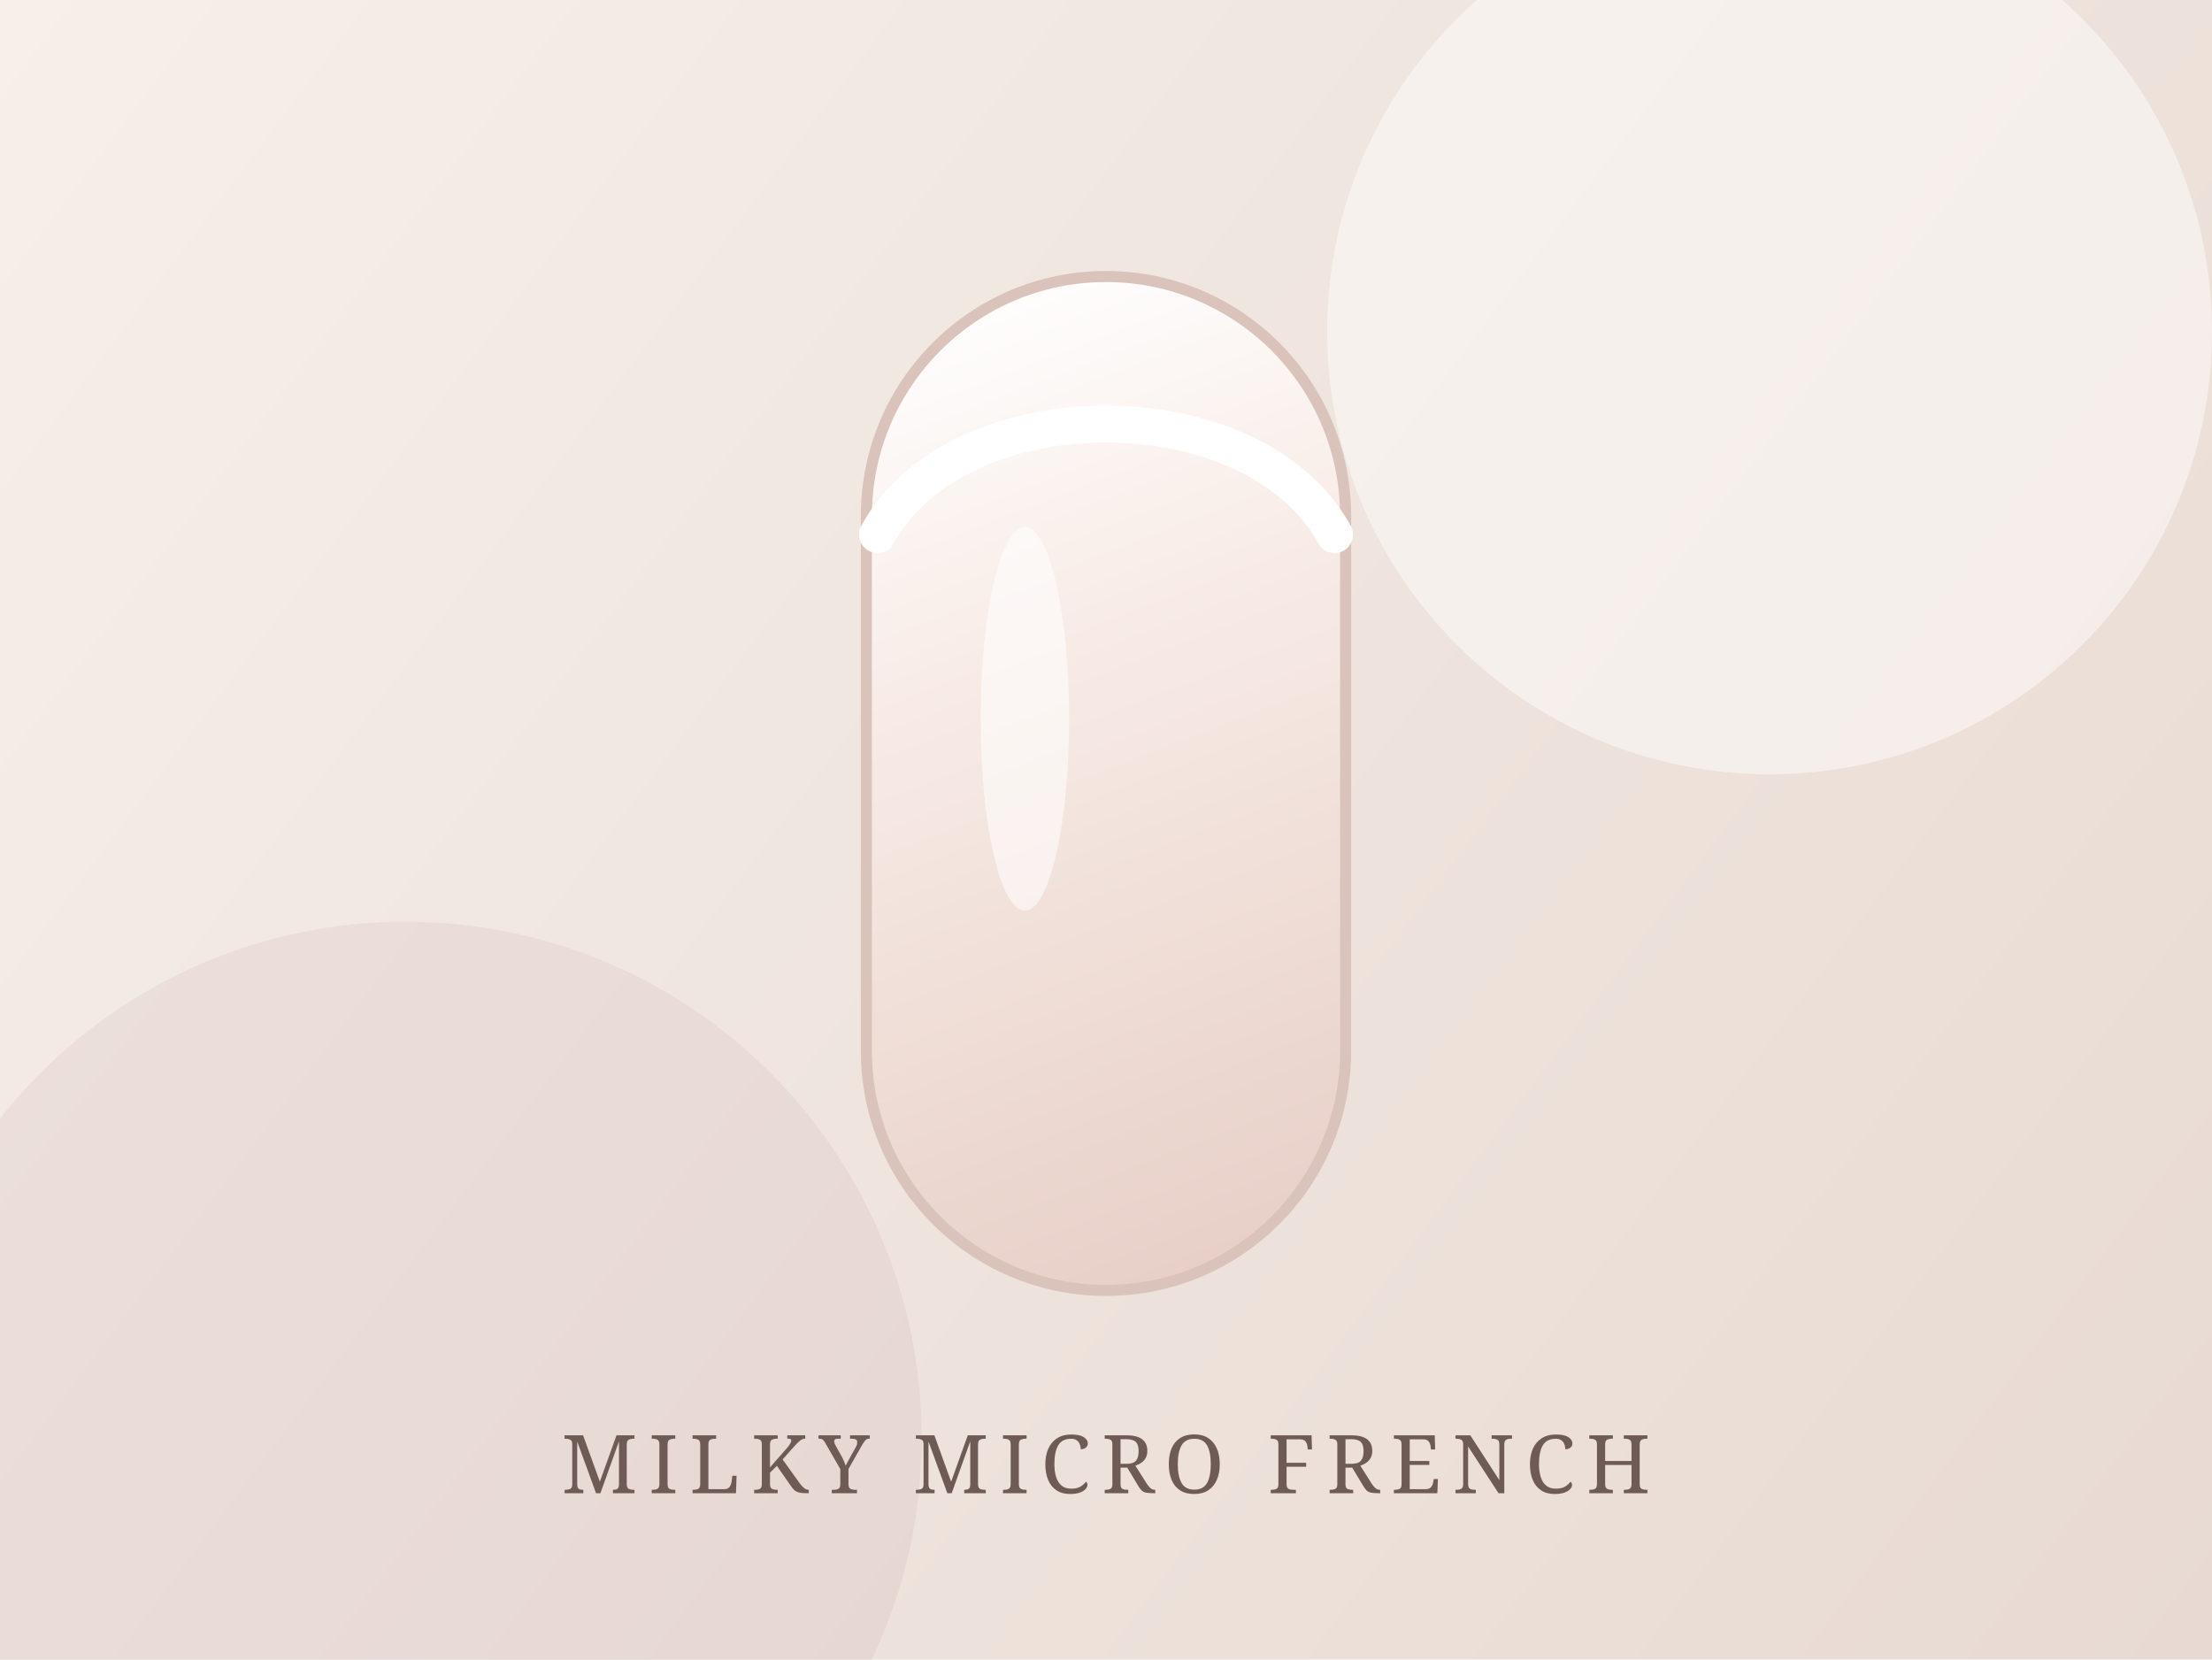
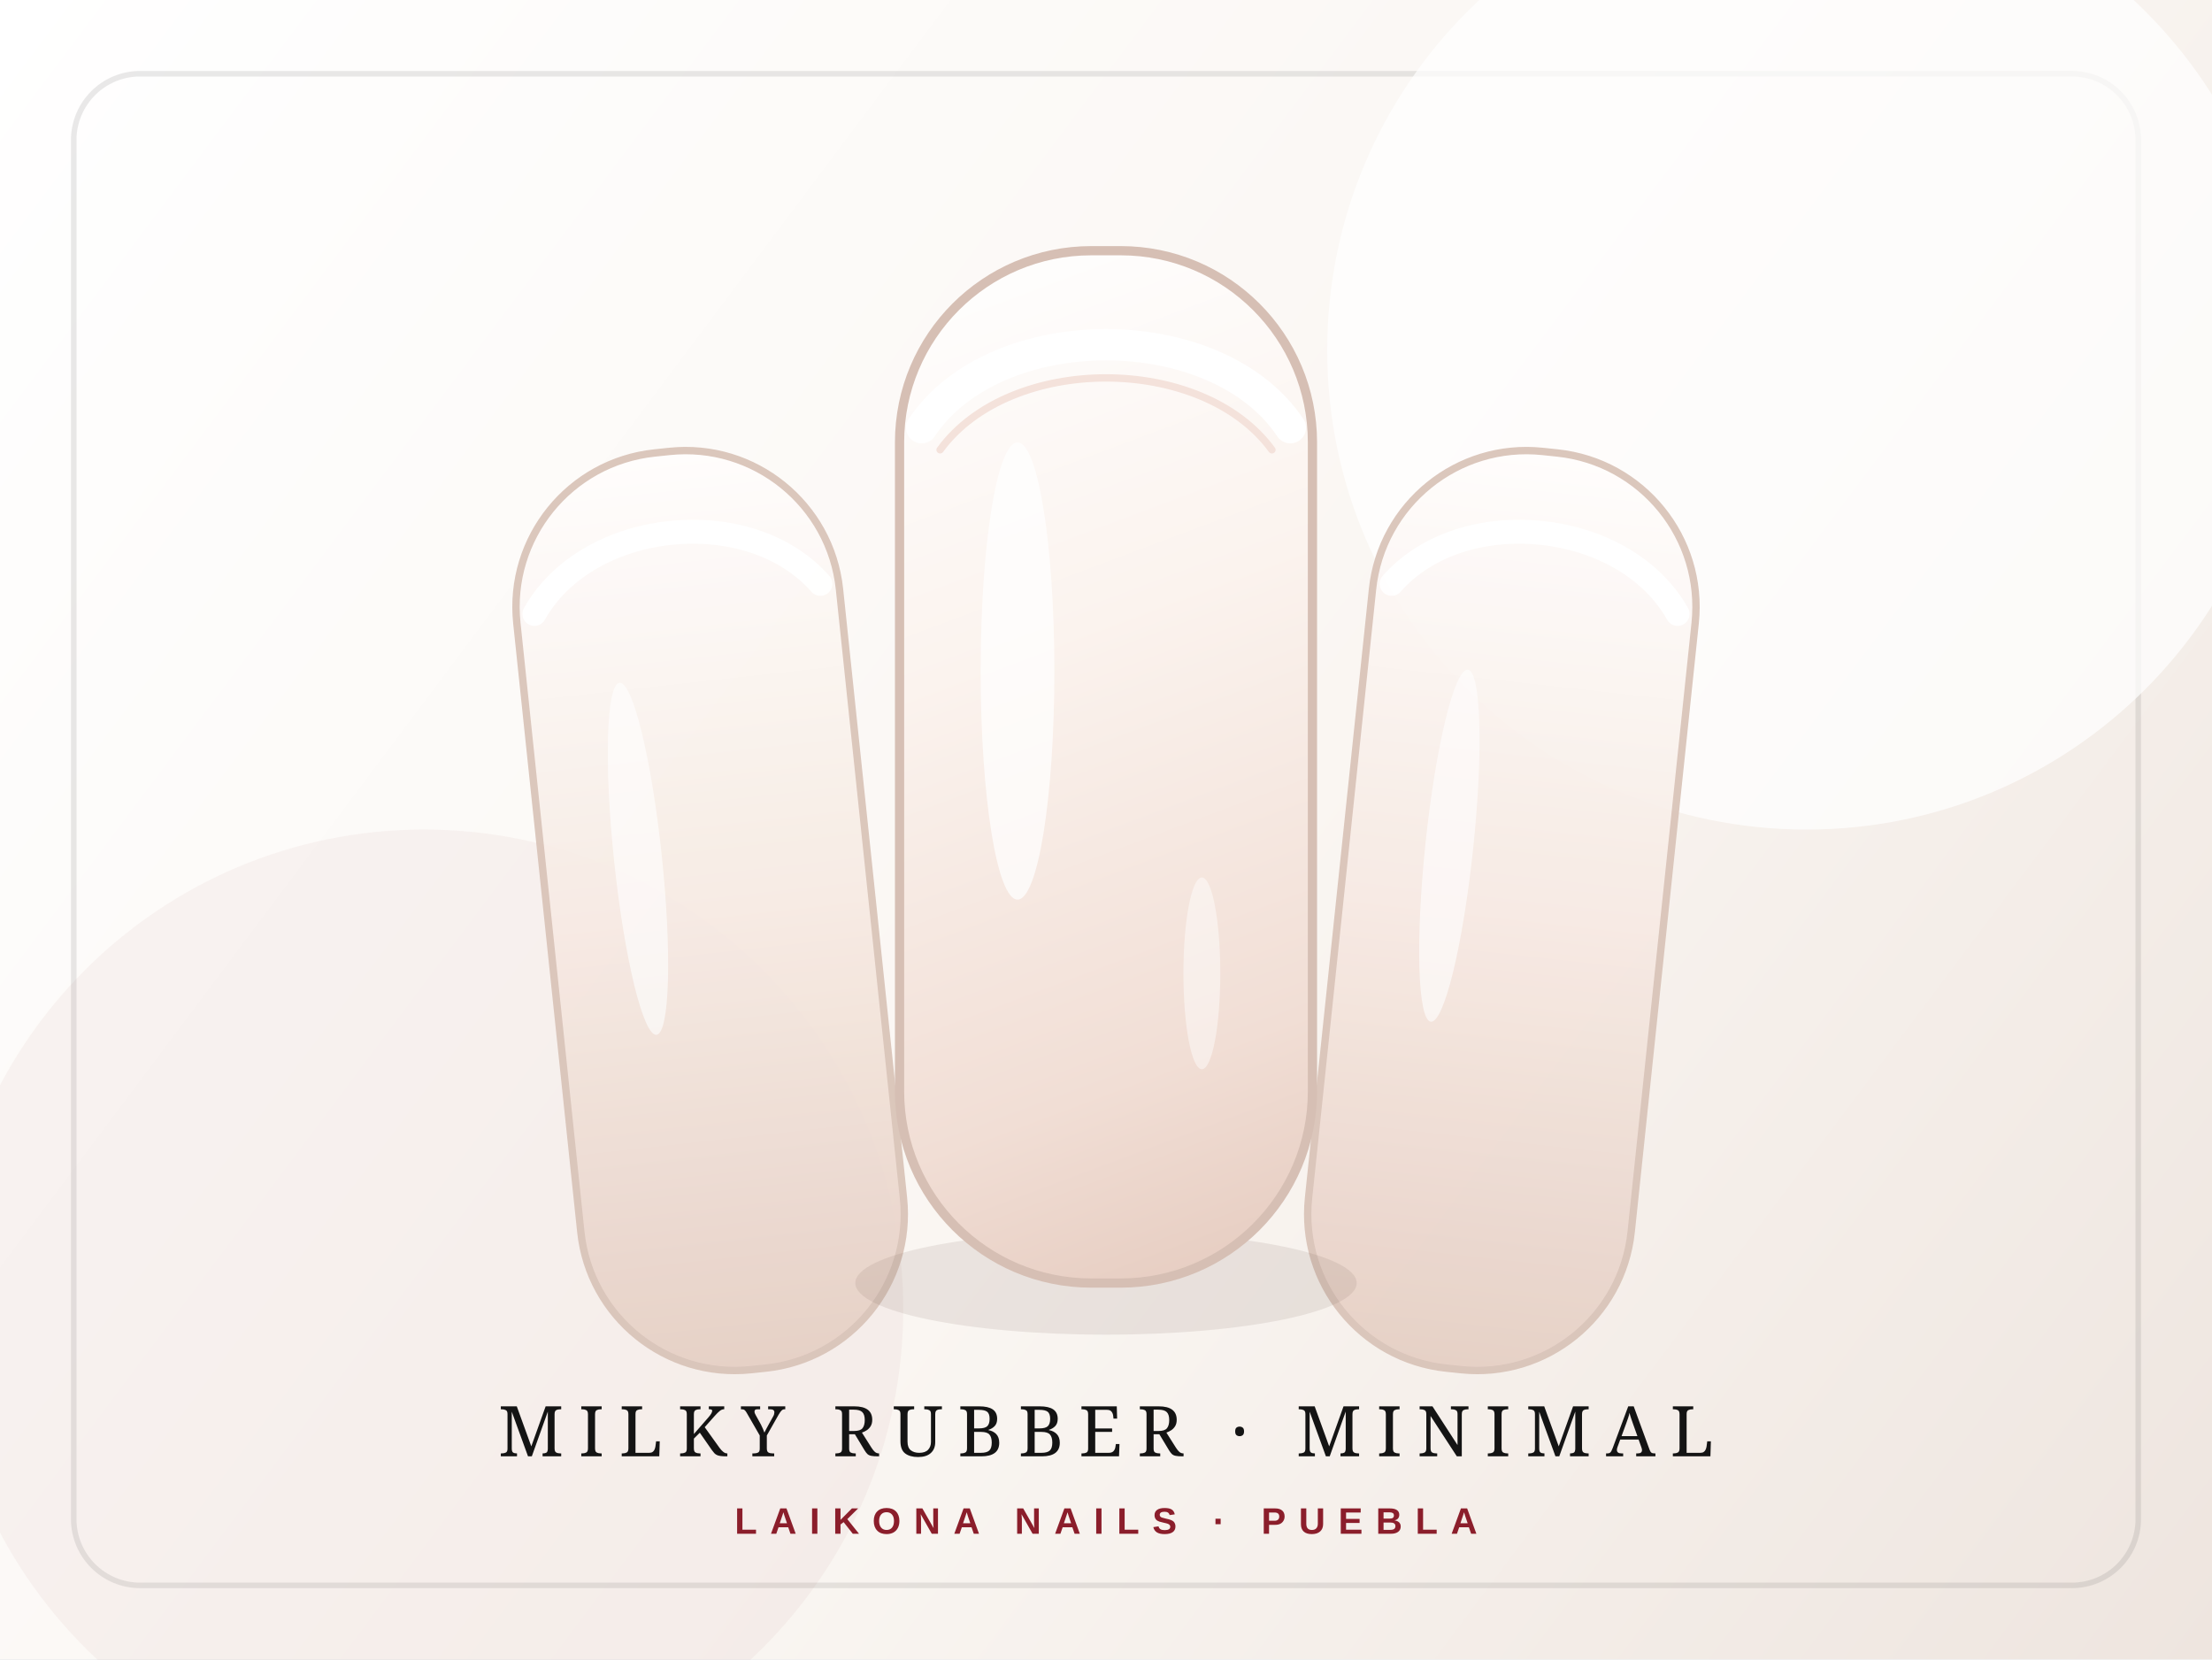
<svg xmlns="http://www.w3.org/2000/svg" viewBox="0 0 600 450" fill="none">
  <defs>
-     <linearGradient id="bg1" x1="0" y1="0" x2="600" y2="450" gradientUnits="userSpaceOnUse">
-       <stop stop-color="#F6EFEA" />
-       <stop offset="1" stop-color="#E8DAD2" />
+     <linearGradient id="milky-bg" x1="0" y1="0" x2="600" y2="450" gradientUnits="userSpaceOnUse">
+       <stop stop-color="#FFFFFF" />
+       <stop offset="0.55" stop-color="#FAF6F2" />
+       <stop offset="1" stop-color="#EEE5DF" />
    </linearGradient>
-     <linearGradient id="nail1" x1="250" y1="80" x2="350" y2="340" gradientUnits="userSpaceOnUse">
+     <linearGradient id="milky-rubber" x1="250" y1="65" x2="355" y2="345" gradientUnits="userSpaceOnUse">
      <stop stop-color="#FFFFFF" />
-       <stop offset="0.35" stop-color="#F8ECE7" />
-       <stop offset="1" stop-color="#E7CFC7" />
+       <stop offset="0.38" stop-color="#FBF3EE" />
+       <stop offset="0.78" stop-color="#F1DED5" />
+       <stop offset="1" stop-color="#E5CBBF" />
+     </linearGradient>
+     <linearGradient id="milky-side" x1="0" y1="0" x2="0" y2="1">
+       <stop stop-color="#FFFDFC" />
+       <stop offset="0.5" stop-color="#F6EAE3" />
+       <stop offset="1" stop-color="#E6CFC4" />
    </linearGradient>
  </defs>
-   <rect width="600" height="450" fill="url(#bg1)" />
-   <circle cx="480" cy="90" r="120" fill="#FFFFFF" fill-opacity="0.45" />
-   <circle cx="110" cy="390" r="140" fill="#9E5C64" fill-opacity="0.08" />
-   <rect x="235" y="75" width="130" height="275" rx="65" fill="url(#nail1)" stroke="#D9C3BB" stroke-width="3" />
-   <path d="M238 145 C260 105, 340 105, 362 145" stroke="#FFFFFF" stroke-width="10" stroke-linecap="round" />
-   <ellipse cx="278" cy="195" rx="12" ry="52" fill="#FFFFFF" fill-opacity="0.55" />
-   <text x="300" y="405" text-anchor="middle" fill="#6F5B56" font-family="Georgia, serif" font-size="22" letter-spacing="3">MILKY MICRO FRENCH</text>
+   <rect width="600" height="450" fill="url(#milky-bg)" />
+   <rect x="20" y="20" width="560" height="410" rx="18" stroke="#141414" stroke-opacity="0.09" stroke-width="1.5" />
+   <circle cx="490" cy="95" r="130" fill="#FFFFFF" fill-opacity="0.72" />
+   <circle cx="115" cy="355" r="130" fill="#8B1E2B" fill-opacity="0.04" />
+   <g opacity="0.94" transform="translate(-108 26) rotate(-6 300 215)">
+     <rect x="256" y="96" width="88" height="250" rx="42" fill="url(#milky-side)" stroke="#D9C3B8" stroke-width="2" />
+     <path d="M261 136 C278 112, 322 112, 339 136" stroke="#FFFFFF" stroke-width="6.5" stroke-linecap="round" />
+     <ellipse cx="282" cy="205" rx="6.5" ry="48" fill="#FFFFFF" fill-opacity="0.62" />
+   </g>
+   <g opacity="0.94" transform="translate(108 26) rotate(6 300 215)">
+     <rect x="256" y="96" width="88" height="250" rx="42" fill="url(#milky-side)" stroke="#D9C3B8" stroke-width="2" />
+     <path d="M261 136 C278 112, 322 112, 339 136" stroke="#FFFFFF" stroke-width="6.5" stroke-linecap="round" />
+     <ellipse cx="284" cy="205" rx="6.5" ry="48" fill="#FFFFFF" fill-opacity="0.62" />
+   </g>
+   <ellipse cx="300" cy="348" rx="68" ry="14" fill="#6F564B" fill-opacity="0.12" />
+   <rect x="244" y="68" width="112" height="280" rx="52" fill="url(#milky-rubber)" stroke="#D6BFB4" stroke-width="2.5" />
+   <path d="M250 116 C270 86, 330 86, 350 116" stroke="#FFFFFF" stroke-width="8.5" stroke-linecap="round" />
+   <path d="M255 122 C274 96, 326 96, 345 122" stroke="#F4E2DB" stroke-width="2" stroke-linecap="round" />
+   <ellipse cx="276" cy="182" rx="10" ry="62" fill="#FFFFFF" fill-opacity="0.72" />
+   <ellipse cx="326" cy="264" rx="5" ry="26" fill="#FFFFFF" fill-opacity="0.45" />
+   <text x="300" y="395" text-anchor="middle" fill="#141414" font-family="Georgia, serif" font-size="19" letter-spacing="4">MILKY RUBBER · MINIMAL</text>
+   <text x="300" y="416" text-anchor="middle" fill="#8B1E2B" font-family="'Helvetica Neue', Arial, sans-serif" font-size="10" font-weight="600" letter-spacing="3.5">LAIKONA NAILS · PUEBLA</text>
</svg>
